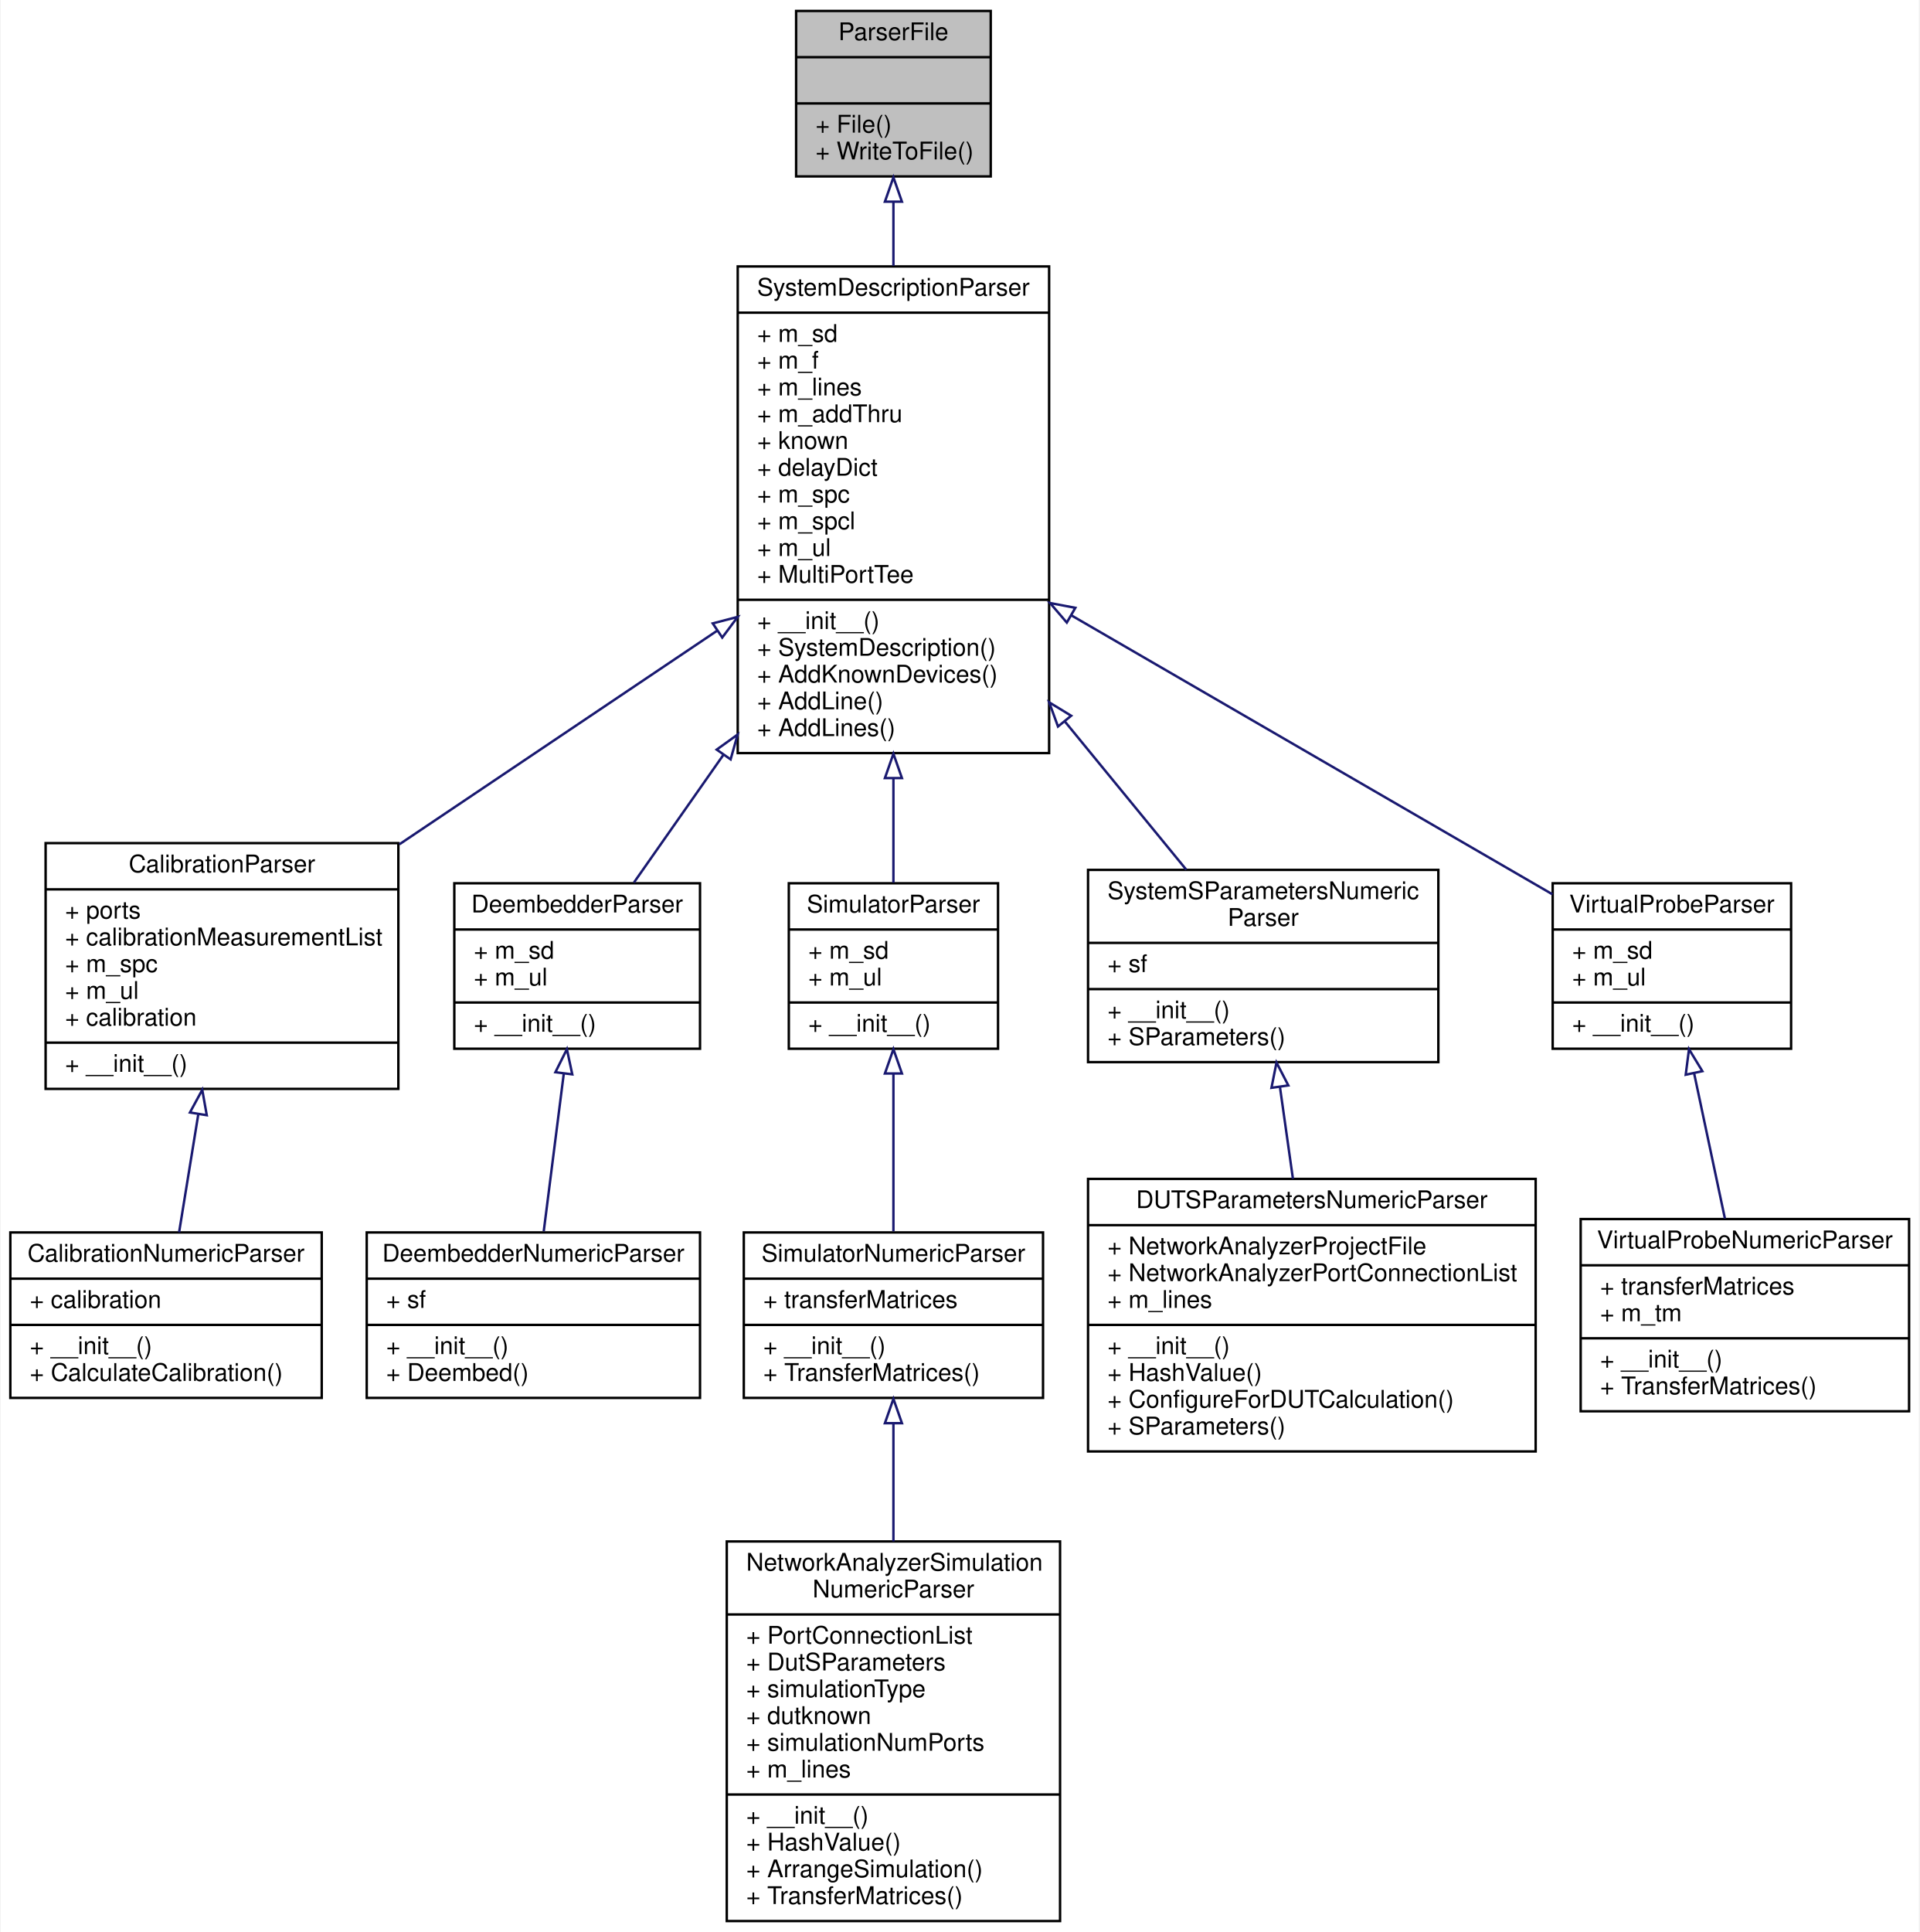
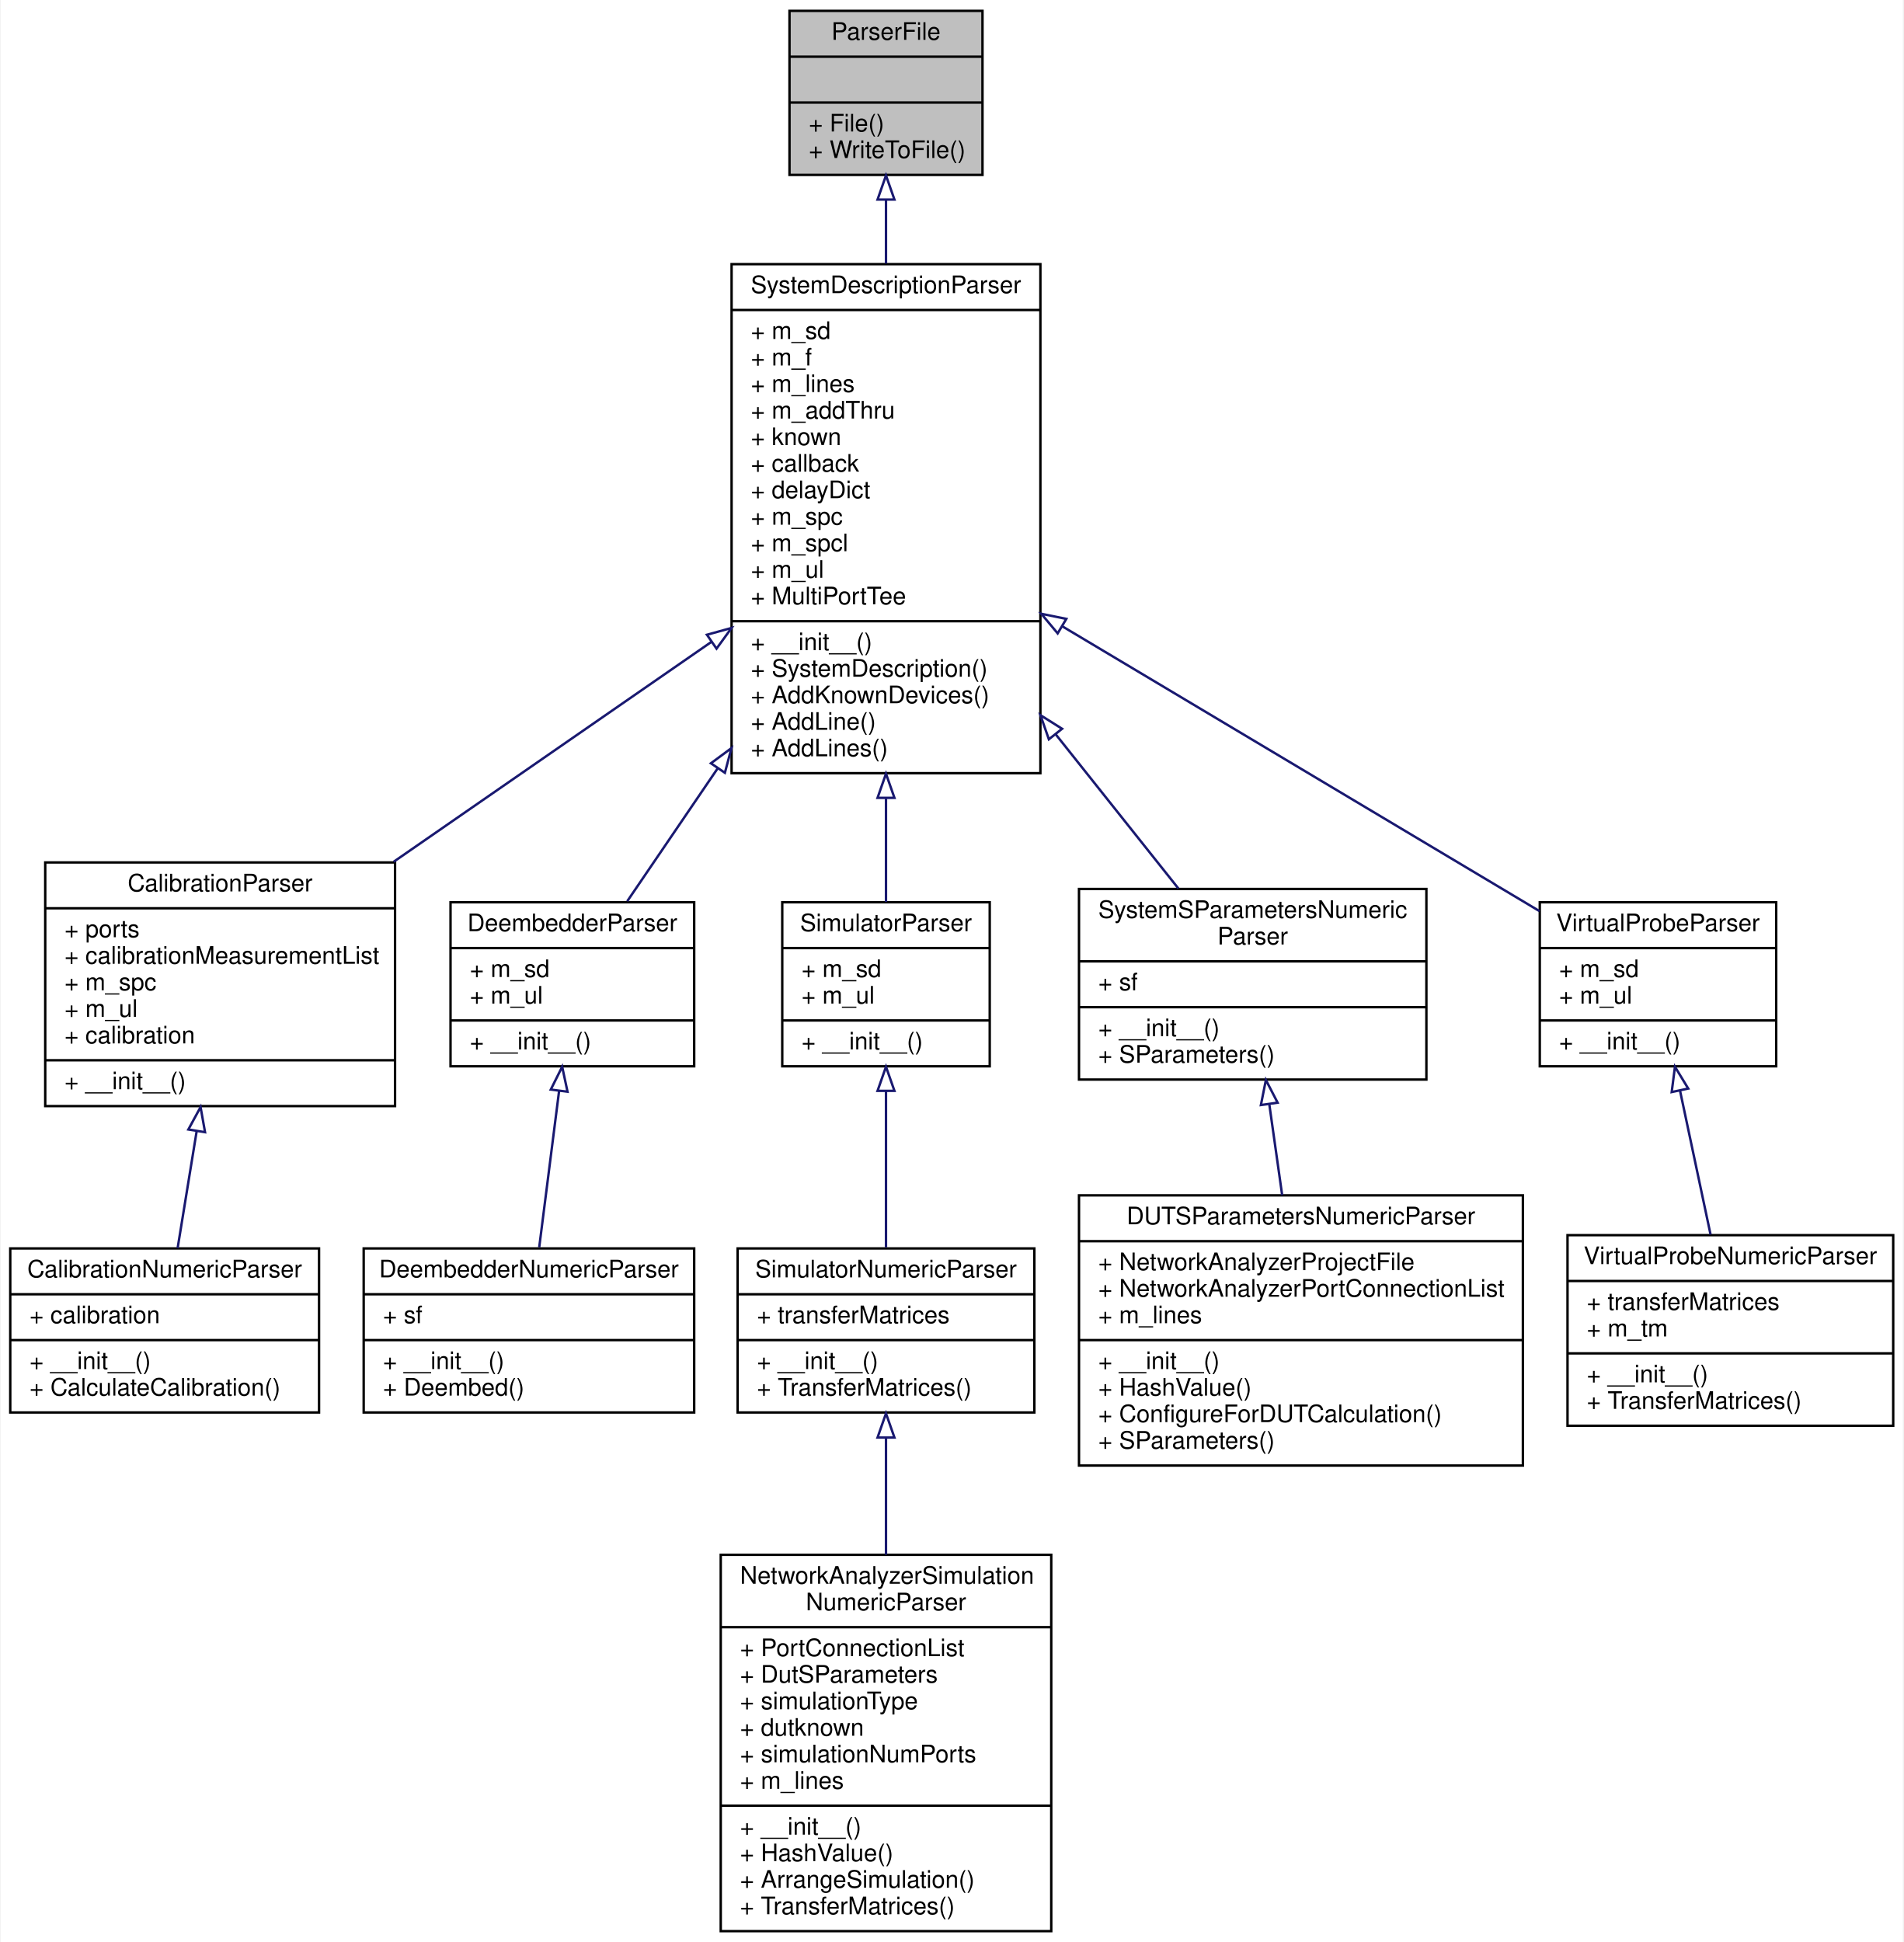
- <svg xmlns="http://www.w3.org/2000/svg" xmlns:xlink="http://www.w3.org/1999/xlink" width="789pt" height="794pt" viewBox="0.00 0.00 788.50 794.00">
-   <g id="graph0" class="graph" transform="scale(1 1) rotate(0) translate(4 790)">
-     <polygon fill="white" stroke="transparent" points="-4,4 -4,-790 784.5,-790 784.5,4 -4,4" />
+ <svg xmlns="http://www.w3.org/2000/svg" xmlns:xlink="http://www.w3.org/1999/xlink" width="789pt" height="805pt" viewBox="0.00 0.00 788.50 805.00">
+   <g id="graph0" class="graph" transform="scale(1 1) rotate(0) translate(4 801)">
+     <polygon fill="white" stroke="transparent" points="-4,4 -4,-801 784.5,-801 784.5,4 -4,4" />
    <g id="node1" class="node">
      <g id="a_node1">
        <a xlink:title="file handling base class for parsers">
-           <polygon fill="#bfbfbf" stroke="black" points="323,-717.5 323,-785.5 403,-785.5 403,-717.5 323,-717.5" />
-           <text text-anchor="middle" x="363" y="-773.5" font-family="Helvetica,sans-Serif" font-size="10.00">ParserFile</text>
-           <polyline fill="none" stroke="black" points="323,-766.5 403,-766.5 " />
-           <text text-anchor="middle" x="363" y="-754.5" font-family="Helvetica,sans-Serif" font-size="10.00"> </text>
-           <polyline fill="none" stroke="black" points="323,-747.5 403,-747.5 " />
-           <text text-anchor="start" x="331" y="-735.5" font-family="Helvetica,sans-Serif" font-size="10.00">+ File()</text>
-           <text text-anchor="start" x="331" y="-724.5" font-family="Helvetica,sans-Serif" font-size="10.00">+ WriteToFile()</text>
+           <polygon fill="#bfbfbf" stroke="black" points="323,-728.5 323,-796.5 403,-796.5 403,-728.5 323,-728.5" />
+           <text text-anchor="middle" x="363" y="-784.5" font-family="Helvetica,sans-Serif" font-size="10.00">ParserFile</text>
+           <polyline fill="none" stroke="black" points="323,-777.5 403,-777.5 " />
+           <text text-anchor="middle" x="363" y="-765.5" font-family="Helvetica,sans-Serif" font-size="10.00"> </text>
+           <polyline fill="none" stroke="black" points="323,-758.5 403,-758.5 " />
+           <text text-anchor="start" x="331" y="-746.5" font-family="Helvetica,sans-Serif" font-size="10.00">+ File()</text>
+           <text text-anchor="start" x="331" y="-735.5" font-family="Helvetica,sans-Serif" font-size="10.00">+ WriteToFile()</text>
        </a>
      </g>
    </g>
    <g id="node2" class="node">
      <g id="a_node2">
        <a xlink:href="classSignalIntegrity_1_1Lib_1_1Parsers_1_1SystemDescriptionParser_1_1SystemDescriptionParser.xhtml" target="_top" xlink:title="Parses netlists and produces system descriptions.">
-           <polygon fill="white" stroke="black" points="299,-480.5 299,-680.5 427,-680.5 427,-480.5 299,-480.5" />
-           <text text-anchor="middle" x="363" y="-668.5" font-family="Helvetica,sans-Serif" font-size="10.00">SystemDescriptionParser</text>
-           <polyline fill="none" stroke="black" points="299,-661.5 427,-661.5 " />
-           <text text-anchor="start" x="307" y="-649.5" font-family="Helvetica,sans-Serif" font-size="10.00">+ m_sd</text>
-           <text text-anchor="start" x="307" y="-638.5" font-family="Helvetica,sans-Serif" font-size="10.00">+ m_f</text>
-           <text text-anchor="start" x="307" y="-627.5" font-family="Helvetica,sans-Serif" font-size="10.00">+ m_lines</text>
-           <text text-anchor="start" x="307" y="-616.5" font-family="Helvetica,sans-Serif" font-size="10.00">+ m_addThru</text>
-           <text text-anchor="start" x="307" y="-605.5" font-family="Helvetica,sans-Serif" font-size="10.00">+ known</text>
+           <polygon fill="white" stroke="black" points="299,-480.5 299,-691.5 427,-691.5 427,-480.5 299,-480.5" />
+           <text text-anchor="middle" x="363" y="-679.5" font-family="Helvetica,sans-Serif" font-size="10.00">SystemDescriptionParser</text>
+           <polyline fill="none" stroke="black" points="299,-672.5 427,-672.5 " />
+           <text text-anchor="start" x="307" y="-660.5" font-family="Helvetica,sans-Serif" font-size="10.00">+ m_sd</text>
+           <text text-anchor="start" x="307" y="-649.5" font-family="Helvetica,sans-Serif" font-size="10.00">+ m_f</text>
+           <text text-anchor="start" x="307" y="-638.5" font-family="Helvetica,sans-Serif" font-size="10.00">+ m_lines</text>
+           <text text-anchor="start" x="307" y="-627.5" font-family="Helvetica,sans-Serif" font-size="10.00">+ m_addThru</text>
+           <text text-anchor="start" x="307" y="-616.5" font-family="Helvetica,sans-Serif" font-size="10.00">+ known</text>
+           <text text-anchor="start" x="307" y="-605.5" font-family="Helvetica,sans-Serif" font-size="10.00">+ callback</text>
          <text text-anchor="start" x="307" y="-594.5" font-family="Helvetica,sans-Serif" font-size="10.00">+ delayDict</text>
          <text text-anchor="start" x="307" y="-583.5" font-family="Helvetica,sans-Serif" font-size="10.00">+ m_spc</text>
          <text text-anchor="start" x="307" y="-572.5" font-family="Helvetica,sans-Serif" font-size="10.00">+ m_spcl</text>
          <text text-anchor="start" x="307" y="-561.5" font-family="Helvetica,sans-Serif" font-size="10.00">+ m_ul</text>
          <text text-anchor="start" x="307" y="-550.5" font-family="Helvetica,sans-Serif" font-size="10.00">+ MultiPortTee</text>
          <polyline fill="none" stroke="black" points="299,-543.5 427,-543.5 " />
          <text text-anchor="start" x="307" y="-531.5" font-family="Helvetica,sans-Serif" font-size="10.00">+ __init__()</text>
          <text text-anchor="start" x="307" y="-520.5" font-family="Helvetica,sans-Serif" font-size="10.00">+ SystemDescription()</text>
          <text text-anchor="start" x="307" y="-509.5" font-family="Helvetica,sans-Serif" font-size="10.00">+ AddKnownDevices()</text>
          <text text-anchor="start" x="307" y="-498.5" font-family="Helvetica,sans-Serif" font-size="10.00">+ AddLine()</text>
          <text text-anchor="start" x="307" y="-487.5" font-family="Helvetica,sans-Serif" font-size="10.00">+ AddLines()</text>
        </a>
      </g>
    </g>
    <g id="edge1" class="edge">
-       <path fill="none" stroke="midnightblue" d="M363,-707.08C363,-698.84 363,-689.92 363,-680.76" />
-       <polygon fill="none" stroke="midnightblue" points="359.5,-707.11 363,-717.11 366.5,-707.11 359.5,-707.11" />
+       <path fill="none" stroke="midnightblue" d="M363,-718.22C363,-709.96 363,-700.99 363,-691.75" />
+       <polygon fill="none" stroke="midnightblue" points="359.5,-718.27 363,-728.27 366.5,-718.27 359.5,-718.27" />
    </g>
    <g id="node3" class="node">
      <g id="a_node3">
        <a xlink:href="classSignalIntegrity_1_1Lib_1_1Parsers_1_1CalibrationParser_1_1CalibrationParser.xhtml" target="_top" xlink:title="base class for netlist based error terms solutions">
          <polygon fill="white" stroke="black" points="14.5,-342.5 14.5,-443.5 159.5,-443.5 159.5,-342.5 14.5,-342.5" />
          <text text-anchor="middle" x="87" y="-431.5" font-family="Helvetica,sans-Serif" font-size="10.00">CalibrationParser</text>
          <polyline fill="none" stroke="black" points="14.5,-424.5 159.5,-424.5 " />
          <text text-anchor="start" x="22.5" y="-412.5" font-family="Helvetica,sans-Serif" font-size="10.00">+ ports</text>
          <text text-anchor="start" x="22.5" y="-401.5" font-family="Helvetica,sans-Serif" font-size="10.00">+ calibrationMeasurementList</text>
          <text text-anchor="start" x="22.5" y="-390.5" font-family="Helvetica,sans-Serif" font-size="10.00">+ m_spc</text>
          <text text-anchor="start" x="22.5" y="-379.5" font-family="Helvetica,sans-Serif" font-size="10.00">+ m_ul</text>
          <text text-anchor="start" x="22.5" y="-368.5" font-family="Helvetica,sans-Serif" font-size="10.00">+ calibration</text>
          <polyline fill="none" stroke="black" points="14.5,-361.5 159.5,-361.5 " />
          <text text-anchor="start" x="22.5" y="-349.5" font-family="Helvetica,sans-Serif" font-size="10.00">+ __init__()</text>
        </a>
      </g>
    </g>
    <g id="edge2" class="edge">
-       <path fill="none" stroke="midnightblue" d="M290.55,-530.8C250.26,-503.73 200.28,-470.13 159.92,-443.01" />
-       <polygon fill="none" stroke="midnightblue" points="288.73,-533.8 298.99,-536.48 292.64,-527.99 288.73,-533.8" />
+       <path fill="none" stroke="midnightblue" d="M290.73,-534.99C250.09,-506.86 199.52,-471.87 158.93,-443.78" />
+       <polygon fill="none" stroke="midnightblue" points="288.77,-537.89 298.99,-540.7 292.76,-532.13 288.77,-537.89" />
    </g>
    <g id="node5" class="node">
      <g id="a_node5">
        <a xlink:href="classSignalIntegrity_1_1Lib_1_1Parsers_1_1DeembedderParser_1_1DeembedderParser.xhtml" target="_top" xlink:title="base class for netlist based deembedding solutions">
          <polygon fill="white" stroke="black" points="182.5,-359 182.5,-427 283.5,-427 283.5,-359 182.5,-359" />
          <text text-anchor="middle" x="233" y="-415" font-family="Helvetica,sans-Serif" font-size="10.00">DeembedderParser</text>
          <polyline fill="none" stroke="black" points="182.5,-408 283.5,-408 " />
          <text text-anchor="start" x="190.5" y="-396" font-family="Helvetica,sans-Serif" font-size="10.00">+ m_sd</text>
          <text text-anchor="start" x="190.5" y="-385" font-family="Helvetica,sans-Serif" font-size="10.00">+ m_ul</text>
          <polyline fill="none" stroke="black" points="182.5,-378 283.5,-378 " />
          <text text-anchor="start" x="190.5" y="-366" font-family="Helvetica,sans-Serif" font-size="10.00">+ __init__()</text>
        </a>
      </g>
    </g>
    <g id="edge4" class="edge">
-       <path fill="none" stroke="midnightblue" d="M293.06,-479.7C279.8,-460.78 266.82,-442.26 256.34,-427.31" />
-       <polygon fill="none" stroke="midnightblue" points="290.35,-481.93 298.95,-488.11 296.08,-477.91 290.35,-481.93" />
+       <path fill="none" stroke="midnightblue" d="M293.32,-482.63C279.72,-462.64 266.39,-443.06 255.74,-427.41" />
+       <polygon fill="none" stroke="midnightblue" points="290.43,-484.6 298.95,-490.9 296.22,-480.66 290.43,-484.6" />
    </g>
    <g id="node7" class="node">
      <g id="a_node7">
        <a xlink:href="classSignalIntegrity_1_1Lib_1_1Parsers_1_1SimulatorParser_1_1SimulatorParser.xhtml" target="_top" xlink:title="base class for netlist based simulation solutions">
          <polygon fill="white" stroke="black" points="320,-359 320,-427 406,-427 406,-359 320,-359" />
          <text text-anchor="middle" x="363" y="-415" font-family="Helvetica,sans-Serif" font-size="10.00">SimulatorParser</text>
          <polyline fill="none" stroke="black" points="320,-408 406,-408 " />
          <text text-anchor="start" x="328" y="-396" font-family="Helvetica,sans-Serif" font-size="10.00">+ m_sd</text>
          <text text-anchor="start" x="328" y="-385" font-family="Helvetica,sans-Serif" font-size="10.00">+ m_ul</text>
          <polyline fill="none" stroke="black" points="320,-378 406,-378 " />
          <text text-anchor="start" x="328" y="-366" font-family="Helvetica,sans-Serif" font-size="10.00">+ __init__()</text>
        </a>
      </g>
    </g>
    <g id="edge6" class="edge">
-       <path fill="none" stroke="midnightblue" d="M363,-469.98C363,-454.49 363,-439.64 363,-427.25" />
-       <polygon fill="none" stroke="midnightblue" points="359.5,-470.23 363,-480.23 366.5,-470.23 359.5,-470.23" />
+       <path fill="none" stroke="midnightblue" d="M363,-469.95C363,-454.36 363,-439.5 363,-427.12" />
+       <polygon fill="none" stroke="midnightblue" points="359.5,-470.28 363,-480.28 366.5,-470.28 359.5,-470.28" />
    </g>
    <g id="node10" class="node">
      <g id="a_node10">
        <a xlink:href="classSignalIntegrity_1_1Lib_1_1Parsers_1_1SystemSParametersParser_1_1SystemSParametersNumericParser.xhtml" target="_top" xlink:title="generates system s-parameters from a netlist">
          <polygon fill="white" stroke="black" points="443,-353.5 443,-432.5 587,-432.5 587,-353.5 443,-353.5" />
          <text text-anchor="start" x="451" y="-420.5" font-family="Helvetica,sans-Serif" font-size="10.00">SystemSParametersNumeric</text>
          <text text-anchor="middle" x="515" y="-409.5" font-family="Helvetica,sans-Serif" font-size="10.00">Parser</text>
          <polyline fill="none" stroke="black" points="443,-402.5 587,-402.5 " />
          <text text-anchor="start" x="451" y="-390.5" font-family="Helvetica,sans-Serif" font-size="10.00">+ sf</text>
          <polyline fill="none" stroke="black" points="443,-383.5 587,-383.5 " />
          <text text-anchor="start" x="451" y="-371.5" font-family="Helvetica,sans-Serif" font-size="10.00">+ __init__()</text>
          <text text-anchor="start" x="451" y="-360.5" font-family="Helvetica,sans-Serif" font-size="10.00">+ SParameters()</text>
        </a>
      </g>
    </g>
    <g id="edge9" class="edge">
-       <path fill="none" stroke="midnightblue" d="M433.44,-493.53C450.94,-472.18 468.83,-450.35 483.38,-432.59" />
-       <polygon fill="none" stroke="midnightblue" points="430.65,-491.42 427.02,-501.37 436.07,-495.85 430.65,-491.42" />
+       <path fill="none" stroke="midnightblue" d="M433.32,-496.64C451.18,-474.2 469.46,-451.22 484.19,-432.71" />
+       <polygon fill="none" stroke="midnightblue" points="430.51,-494.55 427.02,-504.55 435.99,-498.91 430.51,-494.55" />
    </g>
    <g id="node12" class="node">
      <g id="a_node12">
        <a xlink:href="classSignalIntegrity_1_1Lib_1_1Parsers_1_1VirtualProbeParser_1_1VirtualProbeParser.xhtml" target="_top" xlink:title="base class for netlist based virtual probing solutions">
          <polygon fill="white" stroke="black" points="634,-359 634,-427 732,-427 732,-359 634,-359" />
          <text text-anchor="middle" x="683" y="-415" font-family="Helvetica,sans-Serif" font-size="10.00">VirtualProbeParser</text>
          <polyline fill="none" stroke="black" points="634,-408 732,-408 " />
          <text text-anchor="start" x="642" y="-396" font-family="Helvetica,sans-Serif" font-size="10.00">+ m_sd</text>
          <text text-anchor="start" x="642" y="-385" font-family="Helvetica,sans-Serif" font-size="10.00">+ m_ul</text>
          <polyline fill="none" stroke="black" points="634,-378 732,-378 " />
          <text text-anchor="start" x="642" y="-366" font-family="Helvetica,sans-Serif" font-size="10.00">+ __init__()</text>
        </a>
      </g>
    </g>
    <g id="edge11" class="edge">
-       <path fill="none" stroke="midnightblue" d="M436.13,-537.11C496.71,-501.99 581.13,-453.05 633.9,-422.46" />
-       <polygon fill="none" stroke="midnightblue" points="434.27,-534.14 427.37,-542.18 437.78,-540.2 434.27,-534.14" />
+       <path fill="none" stroke="midnightblue" d="M436.13,-541.35C496.71,-505.19 581.13,-454.8 633.9,-423.31" />
+       <polygon fill="none" stroke="midnightblue" points="434.16,-538.45 427.37,-546.58 437.75,-544.46 434.16,-538.45" />
    </g>
    <g id="node4" class="node">
      <g id="a_node4">
        <a xlink:href="classSignalIntegrity_1_1Lib_1_1Parsers_1_1CalibrationNumericParser_1_1CalibrationNumericParser.xhtml" target="_top" xlink:title="generates a calibration from a netlist">
          <polygon fill="white" stroke="black" points="0,-215.5 0,-283.5 128,-283.5 128,-215.5 0,-215.5" />
          <text text-anchor="middle" x="64" y="-271.5" font-family="Helvetica,sans-Serif" font-size="10.00">CalibrationNumericParser</text>
          <polyline fill="none" stroke="black" points="0,-264.5 128,-264.5 " />
          <text text-anchor="start" x="8" y="-252.5" font-family="Helvetica,sans-Serif" font-size="10.00">+ calibration</text>
          <polyline fill="none" stroke="black" points="0,-245.5 128,-245.5 " />
          <text text-anchor="start" x="8" y="-233.5" font-family="Helvetica,sans-Serif" font-size="10.00">+ __init__()</text>
          <text text-anchor="start" x="8" y="-222.5" font-family="Helvetica,sans-Serif" font-size="10.00">+ CalculateCalibration()</text>
        </a>
      </g>
    </g>
    <g id="edge3" class="edge">
      <path fill="none" stroke="midnightblue" d="M77.24,-331.93C74.54,-315.36 71.72,-297.99 69.37,-283.57" />
      <polygon fill="none" stroke="midnightblue" points="73.83,-332.8 78.89,-342.11 80.74,-331.68 73.83,-332.8" />
    </g>
    <g id="node6" class="node">
      <g id="a_node6">
        <a xlink:href="classSignalIntegrity_1_1Lib_1_1Parsers_1_1DeembedderNumericParser_1_1DeembedderNumericParser.xhtml" target="_top" xlink:title="generates deembedd s-parameters from a netlist">
          <polygon fill="white" stroke="black" points="146.5,-215.5 146.5,-283.5 283.5,-283.5 283.5,-215.5 146.5,-215.5" />
          <text text-anchor="middle" x="215" y="-271.5" font-family="Helvetica,sans-Serif" font-size="10.00">DeembedderNumericParser</text>
          <polyline fill="none" stroke="black" points="146.5,-264.5 283.5,-264.5 " />
          <text text-anchor="start" x="154.5" y="-252.5" font-family="Helvetica,sans-Serif" font-size="10.00">+ sf</text>
          <polyline fill="none" stroke="black" points="146.5,-245.5 283.5,-245.5 " />
          <text text-anchor="start" x="154.5" y="-233.5" font-family="Helvetica,sans-Serif" font-size="10.00">+ __init__()</text>
          <text text-anchor="start" x="154.5" y="-222.5" font-family="Helvetica,sans-Serif" font-size="10.00">+ Deembed()</text>
        </a>
      </g>
    </g>
    <g id="edge5" class="edge">
      <path fill="none" stroke="midnightblue" d="M227.48,-348.64C224.84,-327.84 221.72,-303.3 219.26,-283.96" />
      <polygon fill="none" stroke="midnightblue" points="224.05,-349.35 228.78,-358.82 230.99,-348.46 224.05,-349.35" />
    </g>
    <g id="node8" class="node">
      <g id="a_node8">
        <a xlink:href="classSignalIntegrity_1_1Lib_1_1Parsers_1_1SimulatorNumericParser_1_1SimulatorNumericParser.xhtml" target="_top" xlink:title="performs numeric simulations from netlists">
          <polygon fill="white" stroke="black" points="301.5,-215.5 301.5,-283.5 424.5,-283.5 424.5,-215.5 301.5,-215.5" />
          <text text-anchor="middle" x="363" y="-271.5" font-family="Helvetica,sans-Serif" font-size="10.00">SimulatorNumericParser</text>
          <polyline fill="none" stroke="black" points="301.5,-264.5 424.5,-264.5 " />
          <text text-anchor="start" x="309.5" y="-252.5" font-family="Helvetica,sans-Serif" font-size="10.00">+ transferMatrices</text>
          <polyline fill="none" stroke="black" points="301.5,-245.5 424.5,-245.5 " />
          <text text-anchor="start" x="309.5" y="-233.5" font-family="Helvetica,sans-Serif" font-size="10.00">+ __init__()</text>
          <text text-anchor="start" x="309.5" y="-222.5" font-family="Helvetica,sans-Serif" font-size="10.00">+ TransferMatrices()</text>
        </a>
      </g>
    </g>
    <g id="edge7" class="edge">
      <path fill="none" stroke="midnightblue" d="M363,-348.64C363,-327.84 363,-303.3 363,-283.96" />
      <polygon fill="none" stroke="midnightblue" points="359.5,-348.82 363,-358.82 366.5,-348.82 359.5,-348.82" />
    </g>
    <g id="node9" class="node">
      <g id="a_node9">
        <a xlink:href="classSignalIntegrity_1_1Lib_1_1Parsers_1_1NetworkAnalyzerSimulationNumericParser_1_1NetworkAnalyzerSimulationNumericParser.xhtml" target="_top" xlink:title="performs numeric simulations from netlists">
          <polygon fill="white" stroke="black" points="294.5,-0.5 294.5,-156.5 431.5,-156.5 431.5,-0.5 294.5,-0.5" />
          <text text-anchor="start" x="302.5" y="-144.5" font-family="Helvetica,sans-Serif" font-size="10.00">NetworkAnalyzerSimulation</text>
          <text text-anchor="middle" x="363" y="-133.5" font-family="Helvetica,sans-Serif" font-size="10.00">NumericParser</text>
          <polyline fill="none" stroke="black" points="294.5,-126.5 431.5,-126.5 " />
          <text text-anchor="start" x="302.5" y="-114.5" font-family="Helvetica,sans-Serif" font-size="10.00">+ PortConnectionList</text>
          <text text-anchor="start" x="302.5" y="-103.5" font-family="Helvetica,sans-Serif" font-size="10.00">+ DutSParameters</text>
          <text text-anchor="start" x="302.5" y="-92.5" font-family="Helvetica,sans-Serif" font-size="10.00">+ simulationType</text>
          <text text-anchor="start" x="302.5" y="-81.5" font-family="Helvetica,sans-Serif" font-size="10.00">+ dutknown</text>
          <text text-anchor="start" x="302.5" y="-70.5" font-family="Helvetica,sans-Serif" font-size="10.00">+ simulationNumPorts</text>
          <text text-anchor="start" x="302.5" y="-59.5" font-family="Helvetica,sans-Serif" font-size="10.00">+ m_lines</text>
          <polyline fill="none" stroke="black" points="294.5,-52.5 431.5,-52.5 " />
          <text text-anchor="start" x="302.5" y="-40.5" font-family="Helvetica,sans-Serif" font-size="10.00">+ __init__()</text>
          <text text-anchor="start" x="302.5" y="-29.5" font-family="Helvetica,sans-Serif" font-size="10.00">+ HashValue()</text>
          <text text-anchor="start" x="302.5" y="-18.5" font-family="Helvetica,sans-Serif" font-size="10.00">+ ArrangeSimulation()</text>
          <text text-anchor="start" x="302.5" y="-7.5" font-family="Helvetica,sans-Serif" font-size="10.00">+ TransferMatrices()</text>
        </a>
      </g>
    </g>
    <g id="edge8" class="edge">
      <path fill="none" stroke="midnightblue" d="M363,-204.79C363,-190.03 363,-173.09 363,-156.53" />
      <polygon fill="none" stroke="midnightblue" points="359.5,-205.11 363,-215.11 366.5,-205.11 359.5,-205.11" />
    </g>
    <g id="node11" class="node">
      <g id="a_node11">
        <a xlink:href="classSignalIntegrity_1_1Lib_1_1Parsers_1_1DUTSParametersNumericParser_1_1DUTSParametersNumericParser.xhtml" target="_top" xlink:title="generates s-parameters of a DUT from a network analyzer model netlist">
          <polygon fill="white" stroke="black" points="443,-193.5 443,-305.5 627,-305.5 627,-193.5 443,-193.5" />
          <text text-anchor="middle" x="535" y="-293.5" font-family="Helvetica,sans-Serif" font-size="10.00">DUTSParametersNumericParser</text>
          <polyline fill="none" stroke="black" points="443,-286.5 627,-286.5 " />
          <text text-anchor="start" x="451" y="-274.5" font-family="Helvetica,sans-Serif" font-size="10.00">+ NetworkAnalyzerProjectFile</text>
          <text text-anchor="start" x="451" y="-263.5" font-family="Helvetica,sans-Serif" font-size="10.00">+ NetworkAnalyzerPortConnectionList</text>
          <text text-anchor="start" x="451" y="-252.5" font-family="Helvetica,sans-Serif" font-size="10.00">+ m_lines</text>
          <polyline fill="none" stroke="black" points="443,-245.5 627,-245.5 " />
          <text text-anchor="start" x="451" y="-233.5" font-family="Helvetica,sans-Serif" font-size="10.00">+ __init__()</text>
          <text text-anchor="start" x="451" y="-222.5" font-family="Helvetica,sans-Serif" font-size="10.00">+ HashValue()</text>
          <text text-anchor="start" x="451" y="-211.5" font-family="Helvetica,sans-Serif" font-size="10.00">+ ConfigureForDUTCalculation()</text>
          <text text-anchor="start" x="451" y="-200.5" font-family="Helvetica,sans-Serif" font-size="10.00">+ SParameters()</text>
        </a>
      </g>
    </g>
    <g id="edge10" class="edge">
      <path fill="none" stroke="midnightblue" d="M521.87,-343.37C523.6,-331.19 525.45,-318.03 527.22,-305.56" />
      <polygon fill="none" stroke="midnightblue" points="518.4,-342.94 520.47,-353.33 525.33,-343.92 518.4,-342.94" />
    </g>
    <g id="node13" class="node">
      <g id="a_node13">
        <a xlink:href="classSignalIntegrity_1_1Lib_1_1Parsers_1_1VirtualProbeNumericParser_1_1VirtualProbeNumericParser.xhtml" target="_top" xlink:title="performs numeric virtual probing from netlists">
          <polygon fill="white" stroke="black" points="645.5,-210 645.5,-289 780.5,-289 780.5,-210 645.5,-210" />
          <text text-anchor="middle" x="713" y="-277" font-family="Helvetica,sans-Serif" font-size="10.00">VirtualProbeNumericParser</text>
          <polyline fill="none" stroke="black" points="645.5,-270 780.5,-270 " />
          <text text-anchor="start" x="653.5" y="-258" font-family="Helvetica,sans-Serif" font-size="10.00">+ transferMatrices</text>
          <text text-anchor="start" x="653.5" y="-247" font-family="Helvetica,sans-Serif" font-size="10.00">+ m_tm</text>
          <polyline fill="none" stroke="black" points="645.5,-240 780.5,-240 " />
          <text text-anchor="start" x="653.5" y="-228" font-family="Helvetica,sans-Serif" font-size="10.00">+ __init__()</text>
          <text text-anchor="start" x="653.5" y="-217" font-family="Helvetica,sans-Serif" font-size="10.00">+ TransferMatrices()</text>
        </a>
      </g>
    </g>
    <g id="edge12" class="edge">
      <path fill="none" stroke="midnightblue" d="M692.13,-348.92C696.17,-329.9 700.87,-307.72 704.79,-289.23" />
      <polygon fill="none" stroke="midnightblue" points="688.68,-348.32 690.03,-358.82 695.53,-349.77 688.68,-348.32" />
    </g>
  </g>
</svg>
